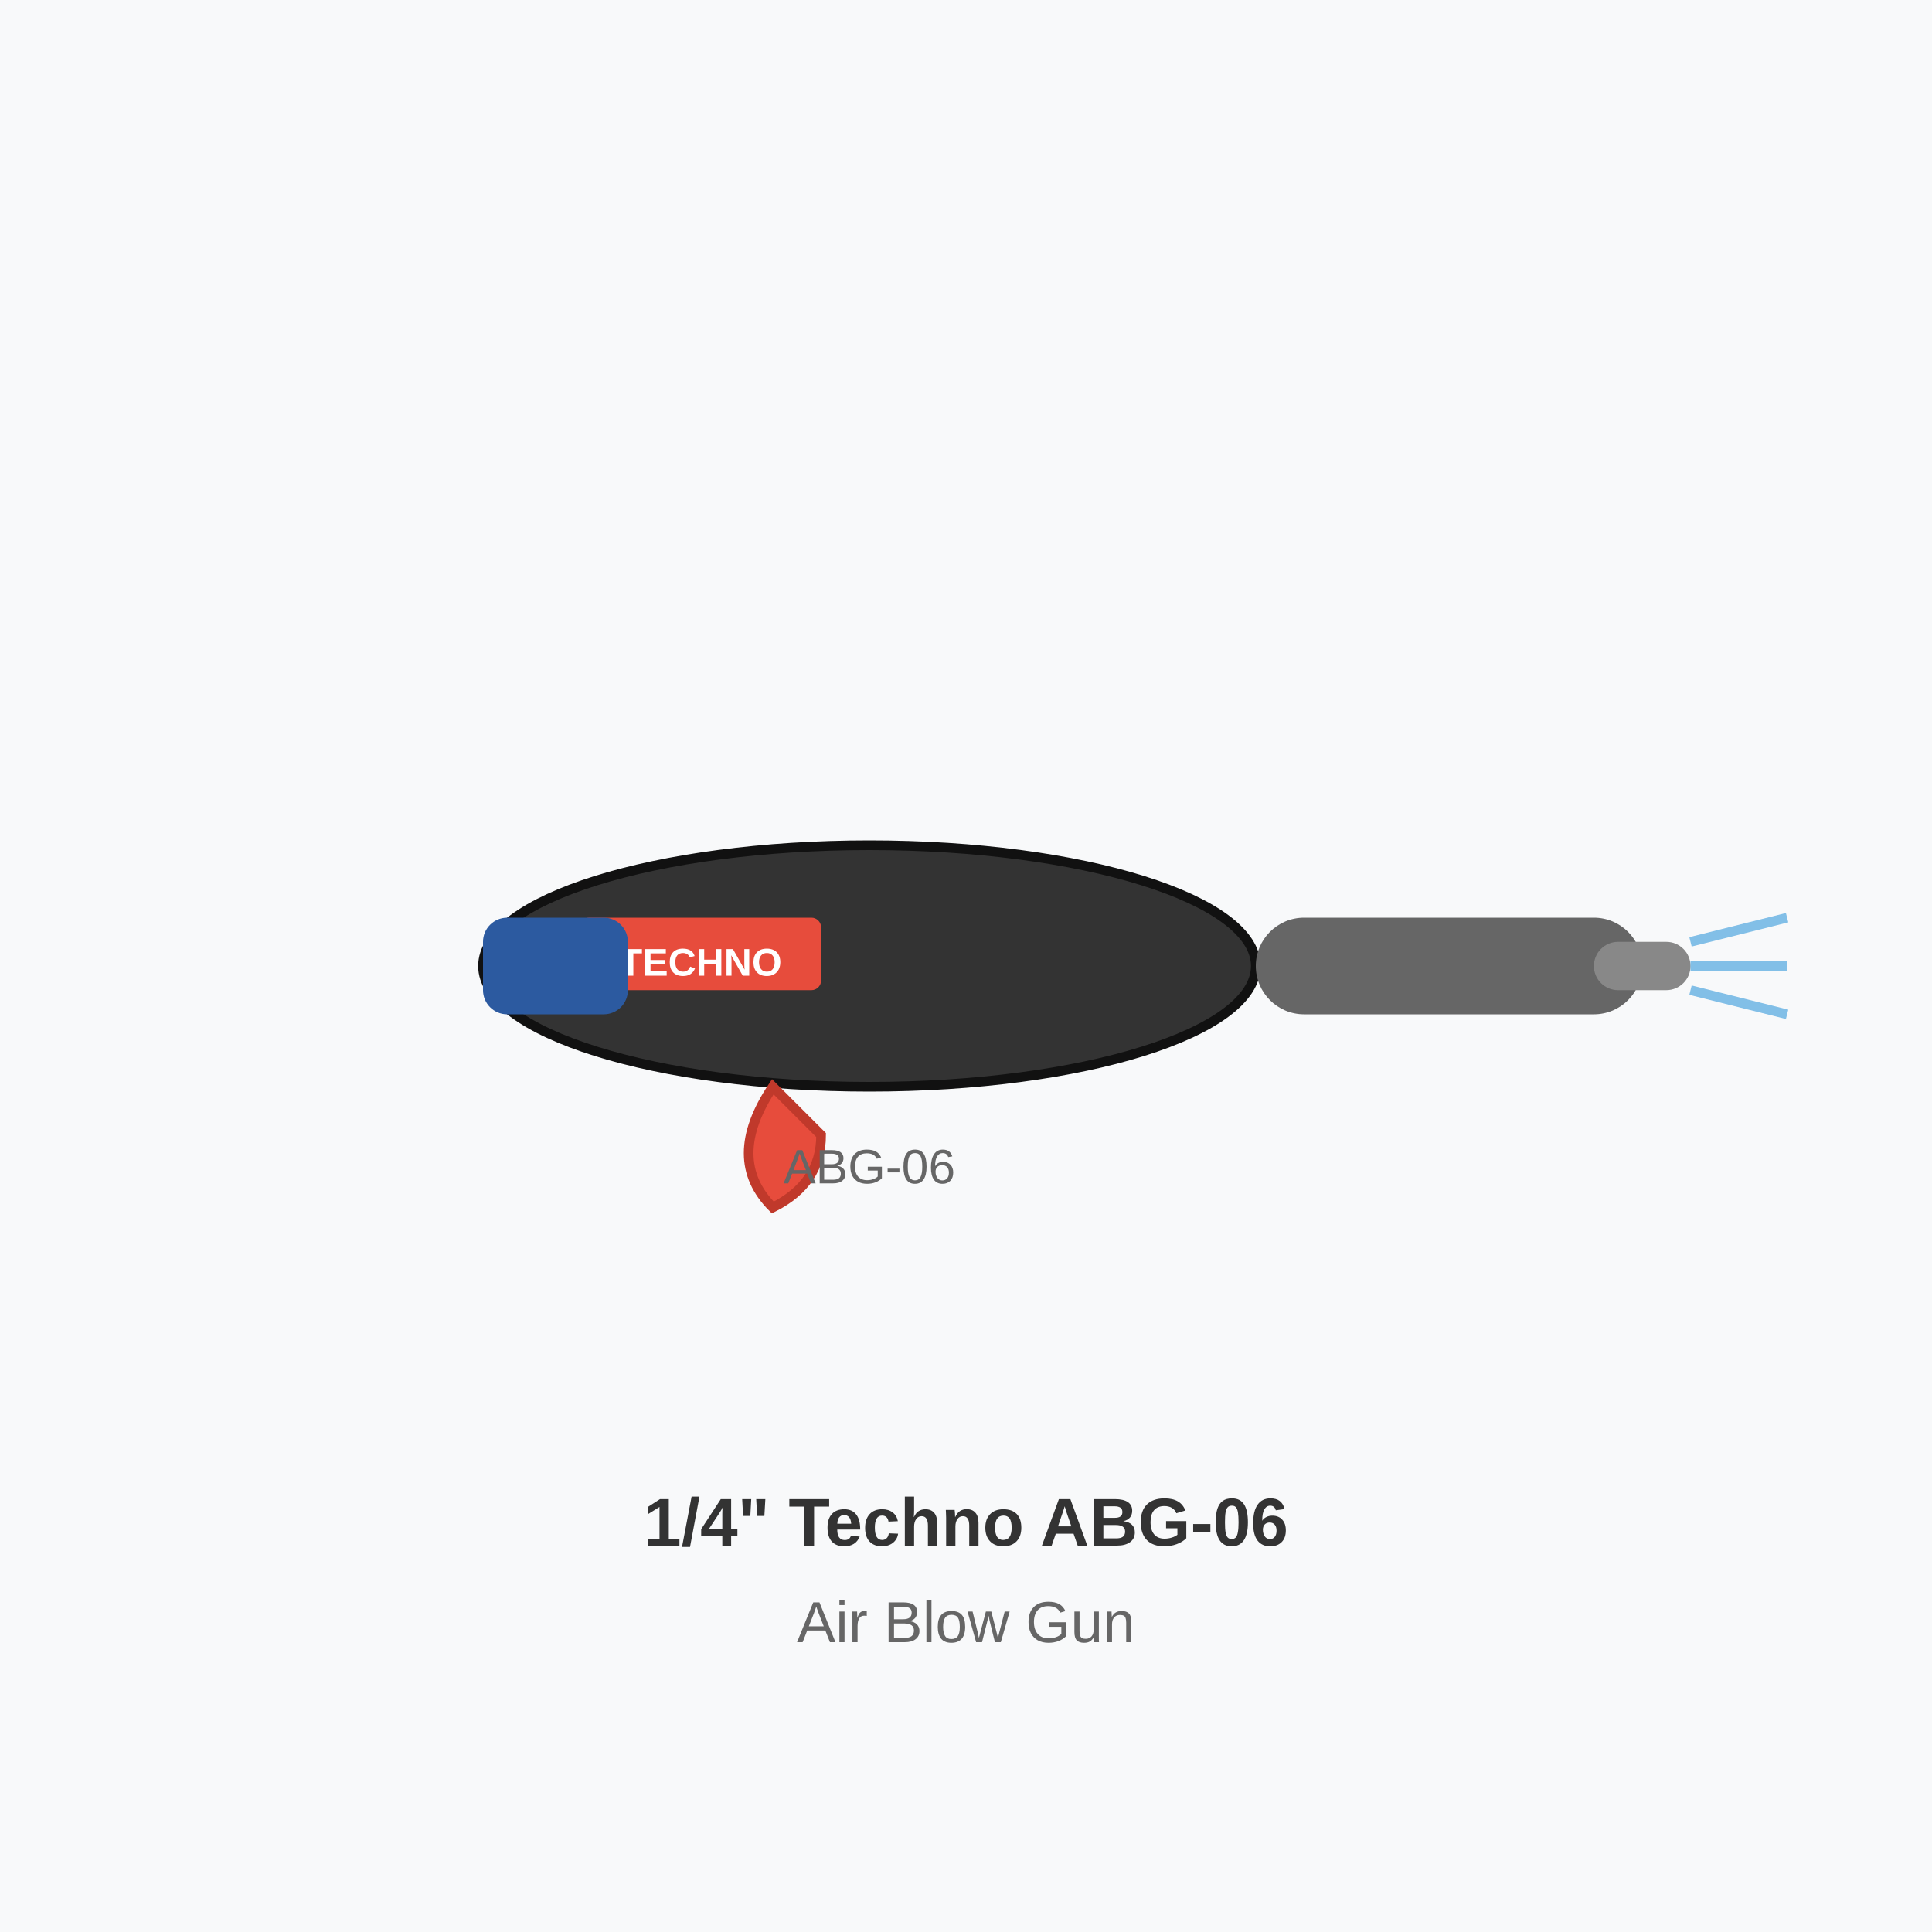
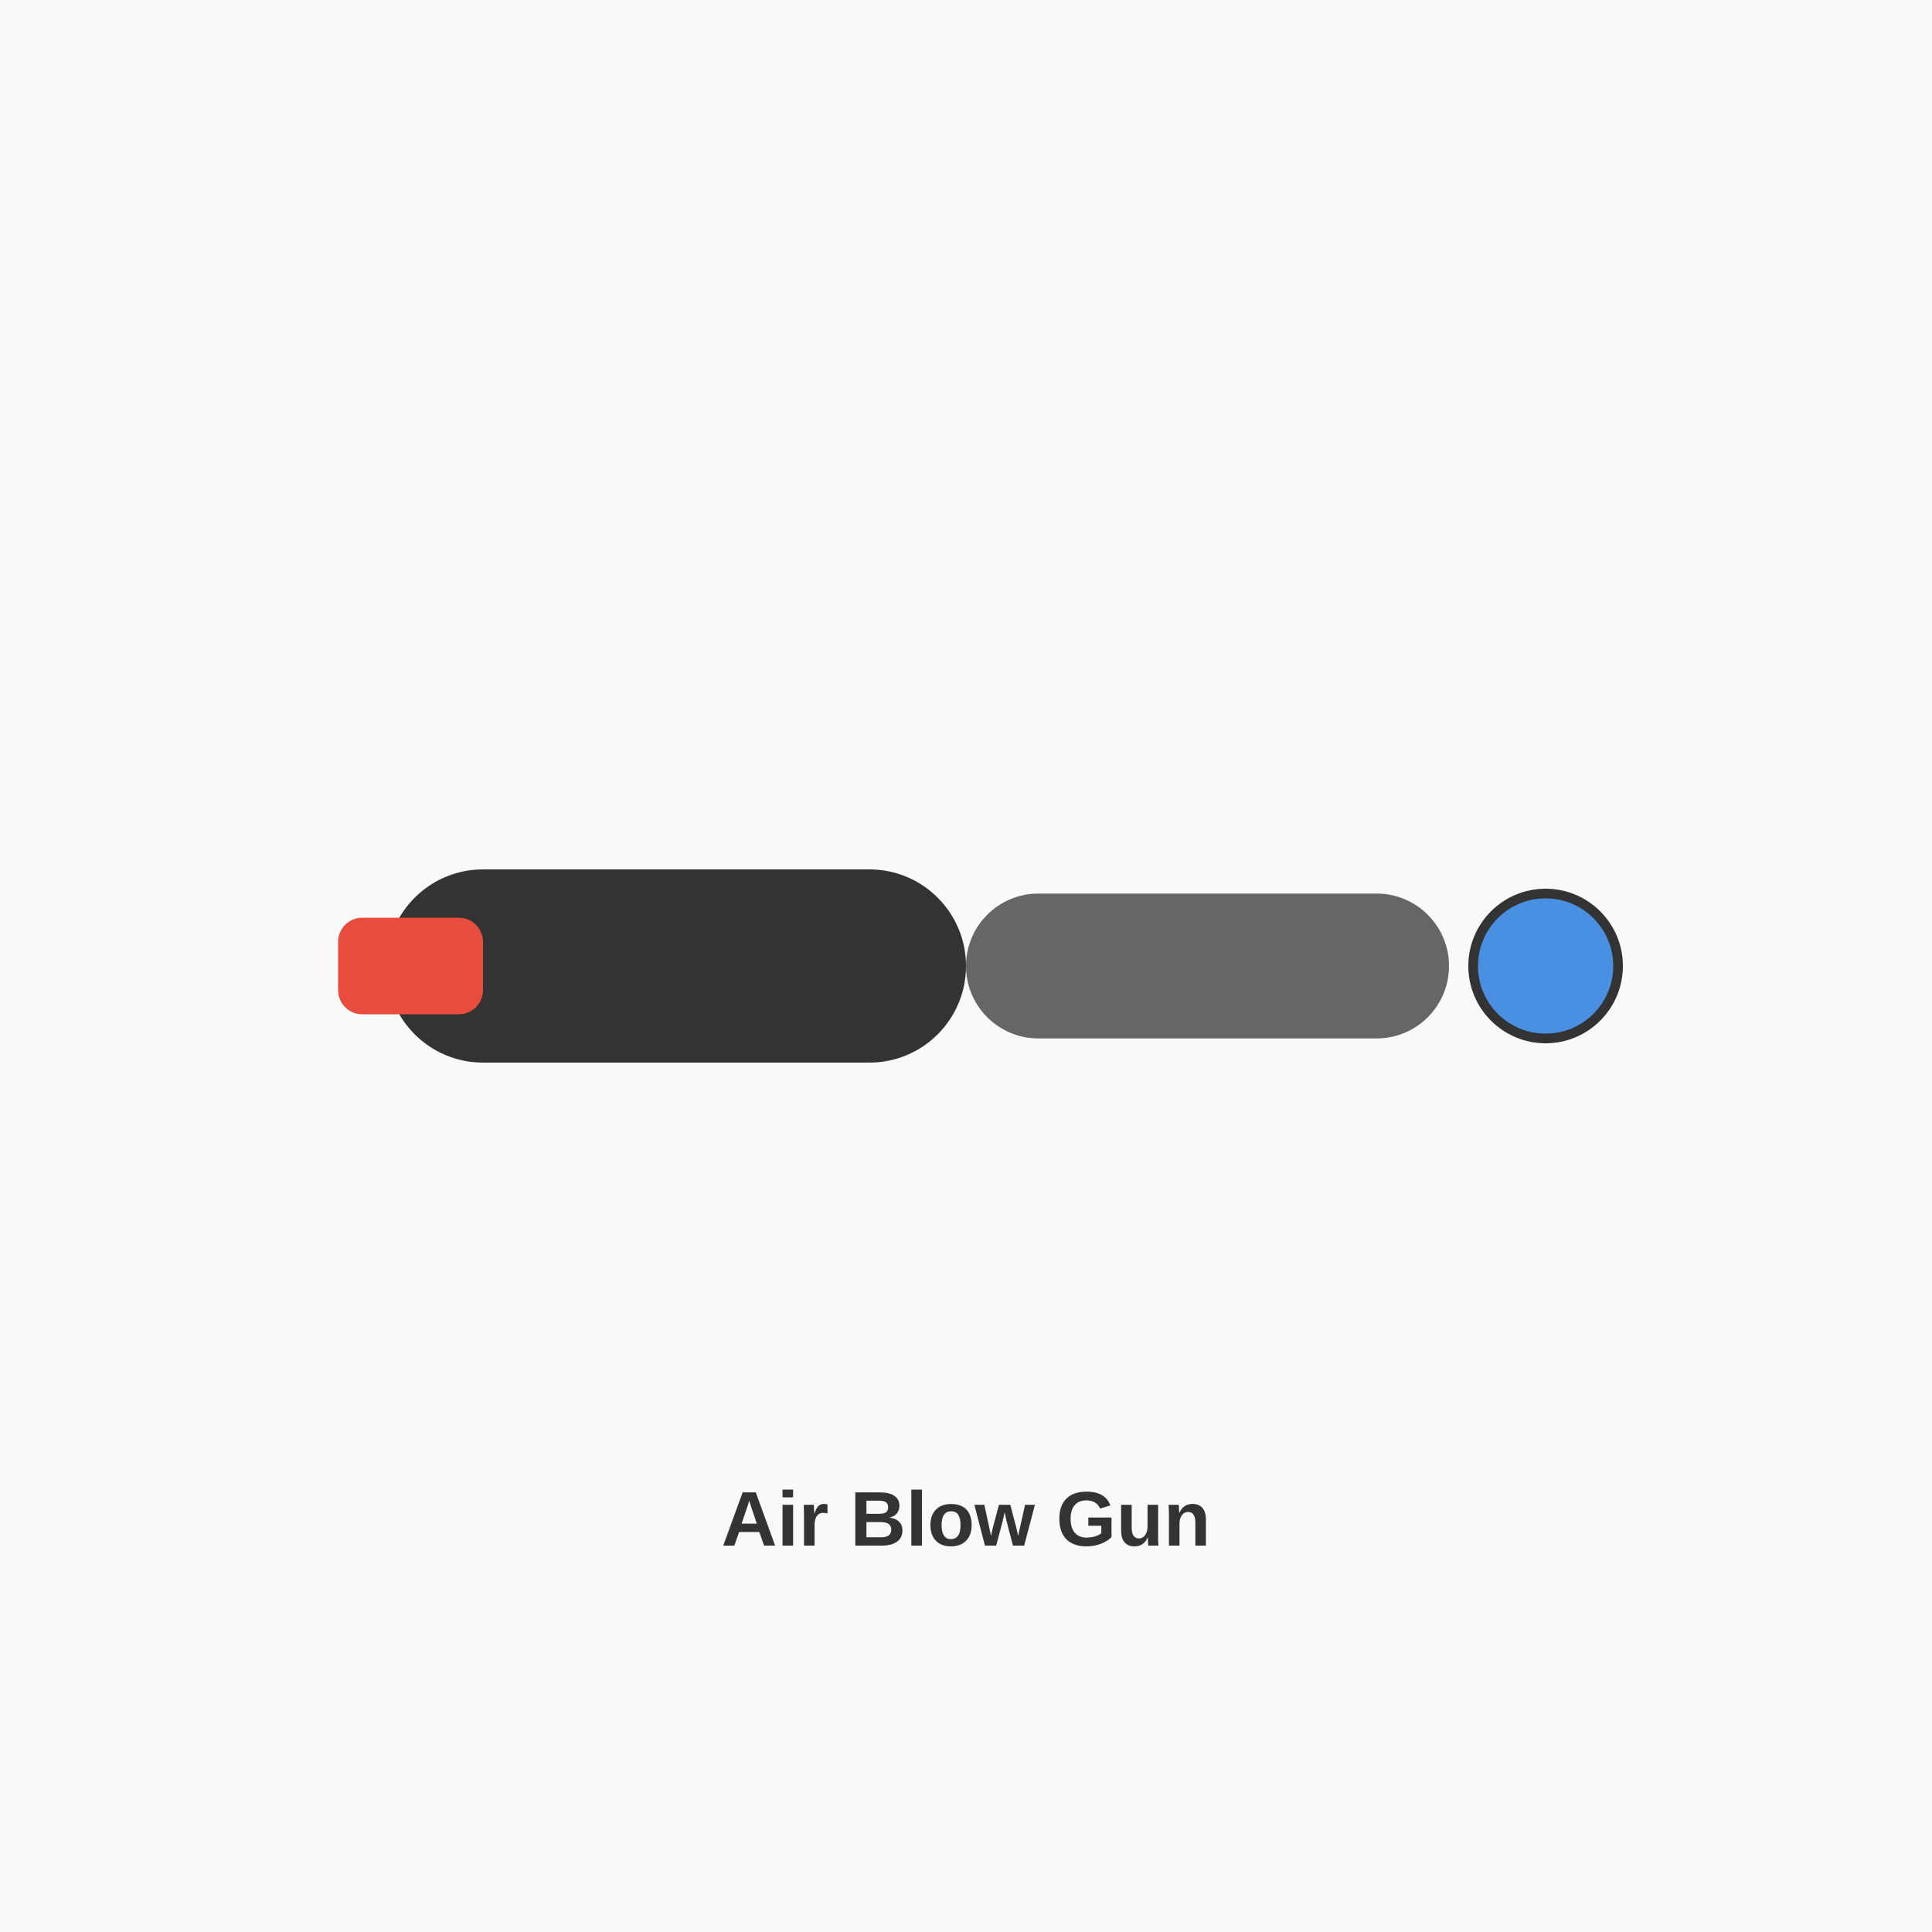
<svg xmlns="http://www.w3.org/2000/svg" width="400" height="400" viewBox="0 0 400 400">
  <rect width="400" height="400" fill="#f8f9fa" />
-   <ellipse cx="180" cy="200" rx="80" ry="25" fill="#333" stroke="#111" stroke-width="2" />
-   <rect x="120" y="190" width="50" height="15" fill="#e74c3c" rx="2" />
-   <text x="145" y="202" text-anchor="middle" font-family="Arial" font-size="8" font-weight="bold" fill="white">TECHNO</text>
-   <rect x="260" y="190" width="80" height="20" fill="#666" rx="10" />
-   <rect x="330" y="195" width="20" height="10" fill="#888" rx="5" />
-   <path d="M 160 225 Q 150 240 160 250 Q 170 245 170 235 Z" fill="#e74c3c" stroke="#c0392b" stroke-width="2" />
-   <rect x="100" y="190" width="30" height="20" fill="#2c5aa0" rx="5" />
-   <text x="180" y="245" text-anchor="middle" font-family="Arial" font-size="10" fill="#666">ABG-06</text>
-   <g stroke="#3498db" stroke-width="2" fill="none" opacity="0.6">
-     <line x1="350" y1="195" x2="370" y2="190" />
-     <line x1="350" y1="200" x2="370" y2="200" />
-     <line x1="350" y1="205" x2="370" y2="210" />
-   </g>
-   <text x="200" y="320" text-anchor="middle" font-family="Arial" font-size="14" font-weight="bold" fill="#333">1/4" Techno ABG-06</text>
-   <text x="200" y="340" text-anchor="middle" font-family="Arial" font-size="12" fill="#666">Air Blow Gun</text>
+   <rect x="80" y="180" width="120" height="40" fill="#333" rx="20" />
+   <rect x="200" y="185" width="100" height="30" fill="#666" rx="15" />
+   <circle cx="320" cy="200" r="15" fill="#4a90e2" stroke="#333" stroke-width="2" />
+   <rect x="70" y="190" width="30" height="20" fill="#e74c3c" rx="5" />
+   <text x="200" y="320" text-anchor="middle" font-family="Arial" font-size="16" font-weight="bold" fill="#333">Air Blow Gun</text>
</svg>
